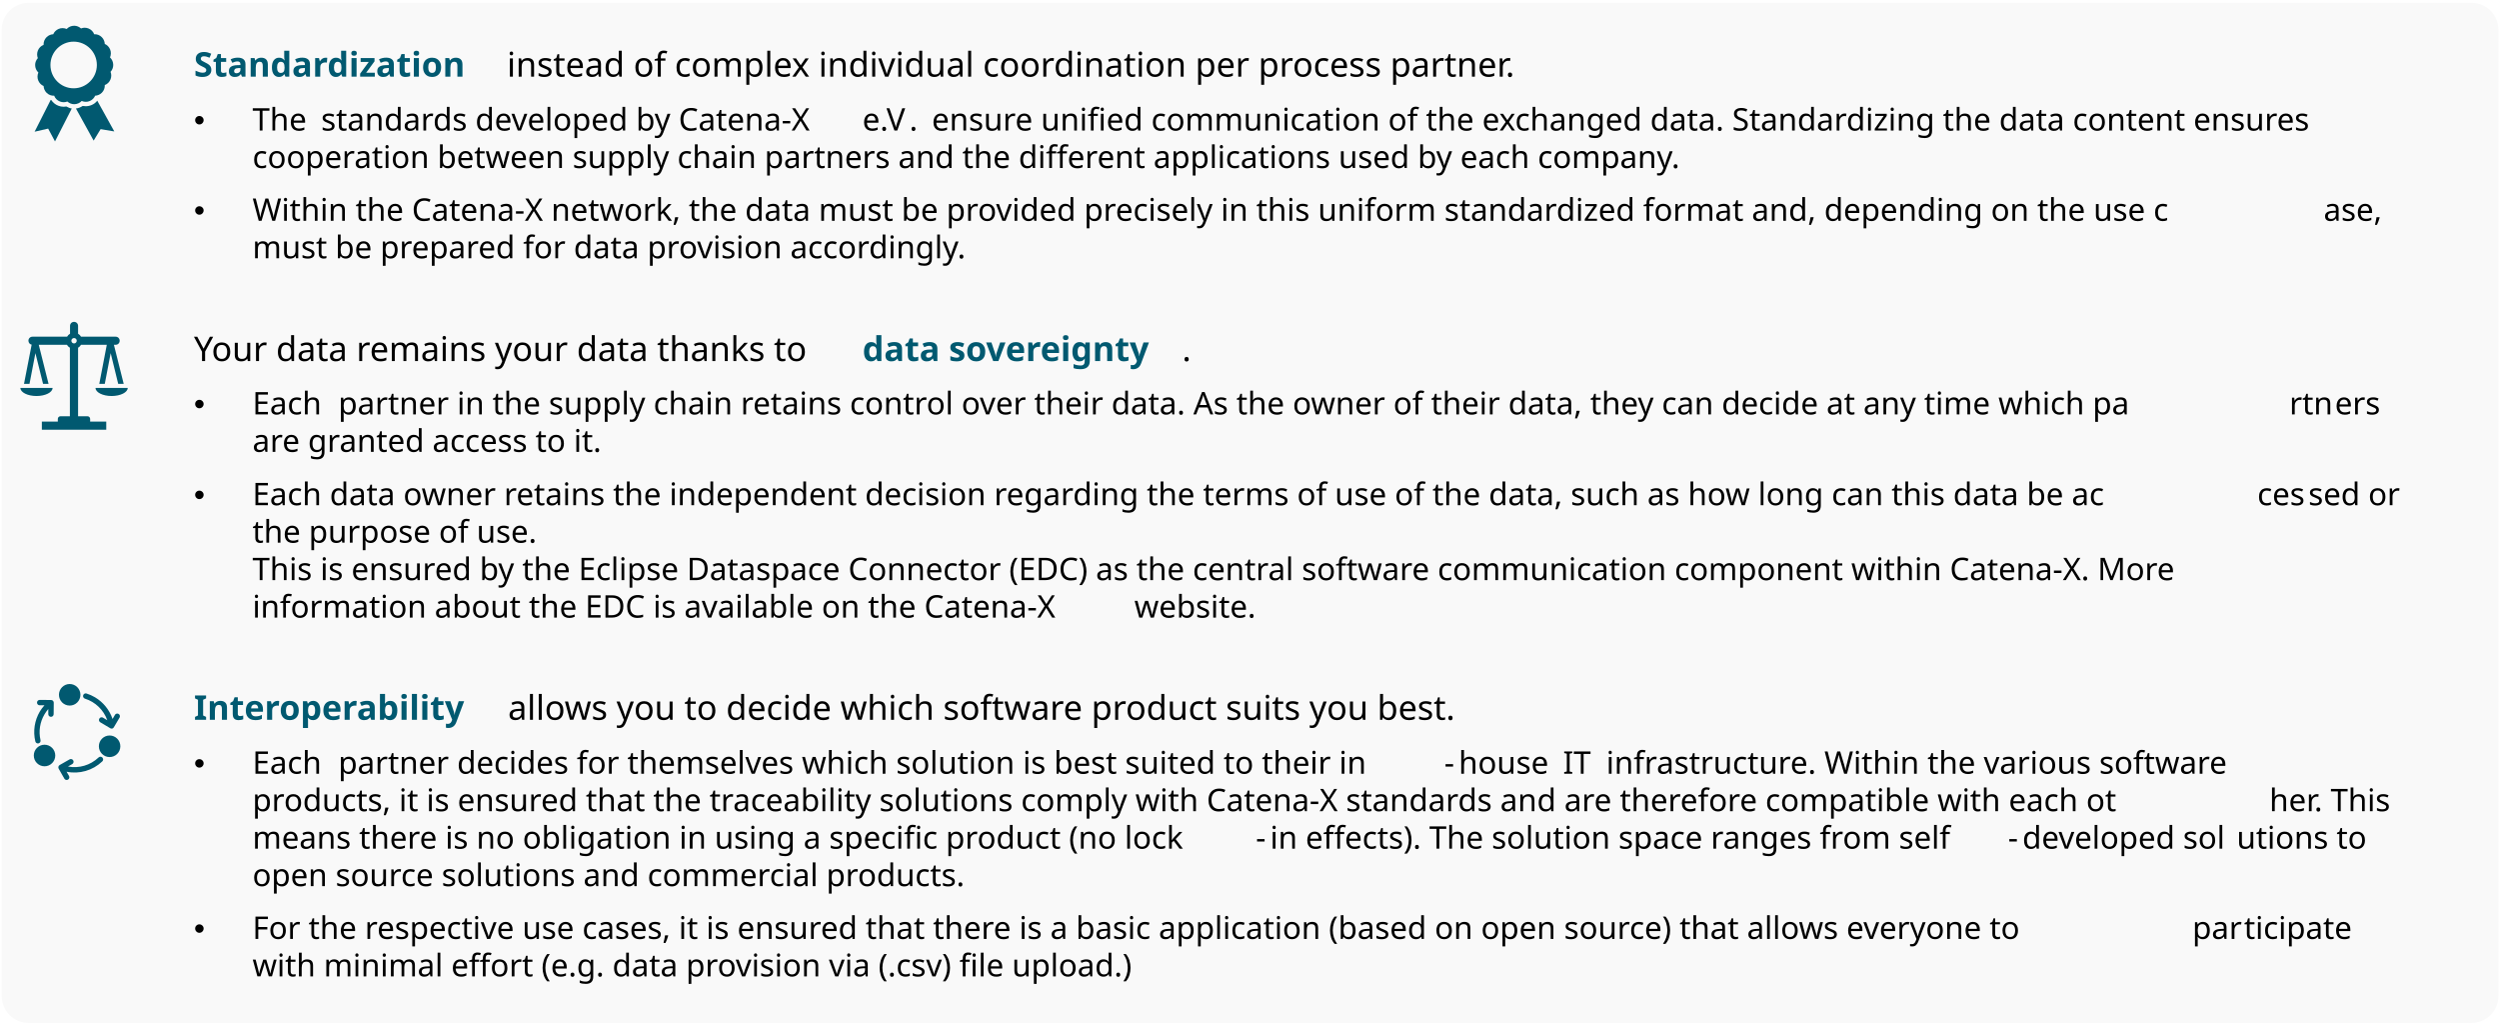
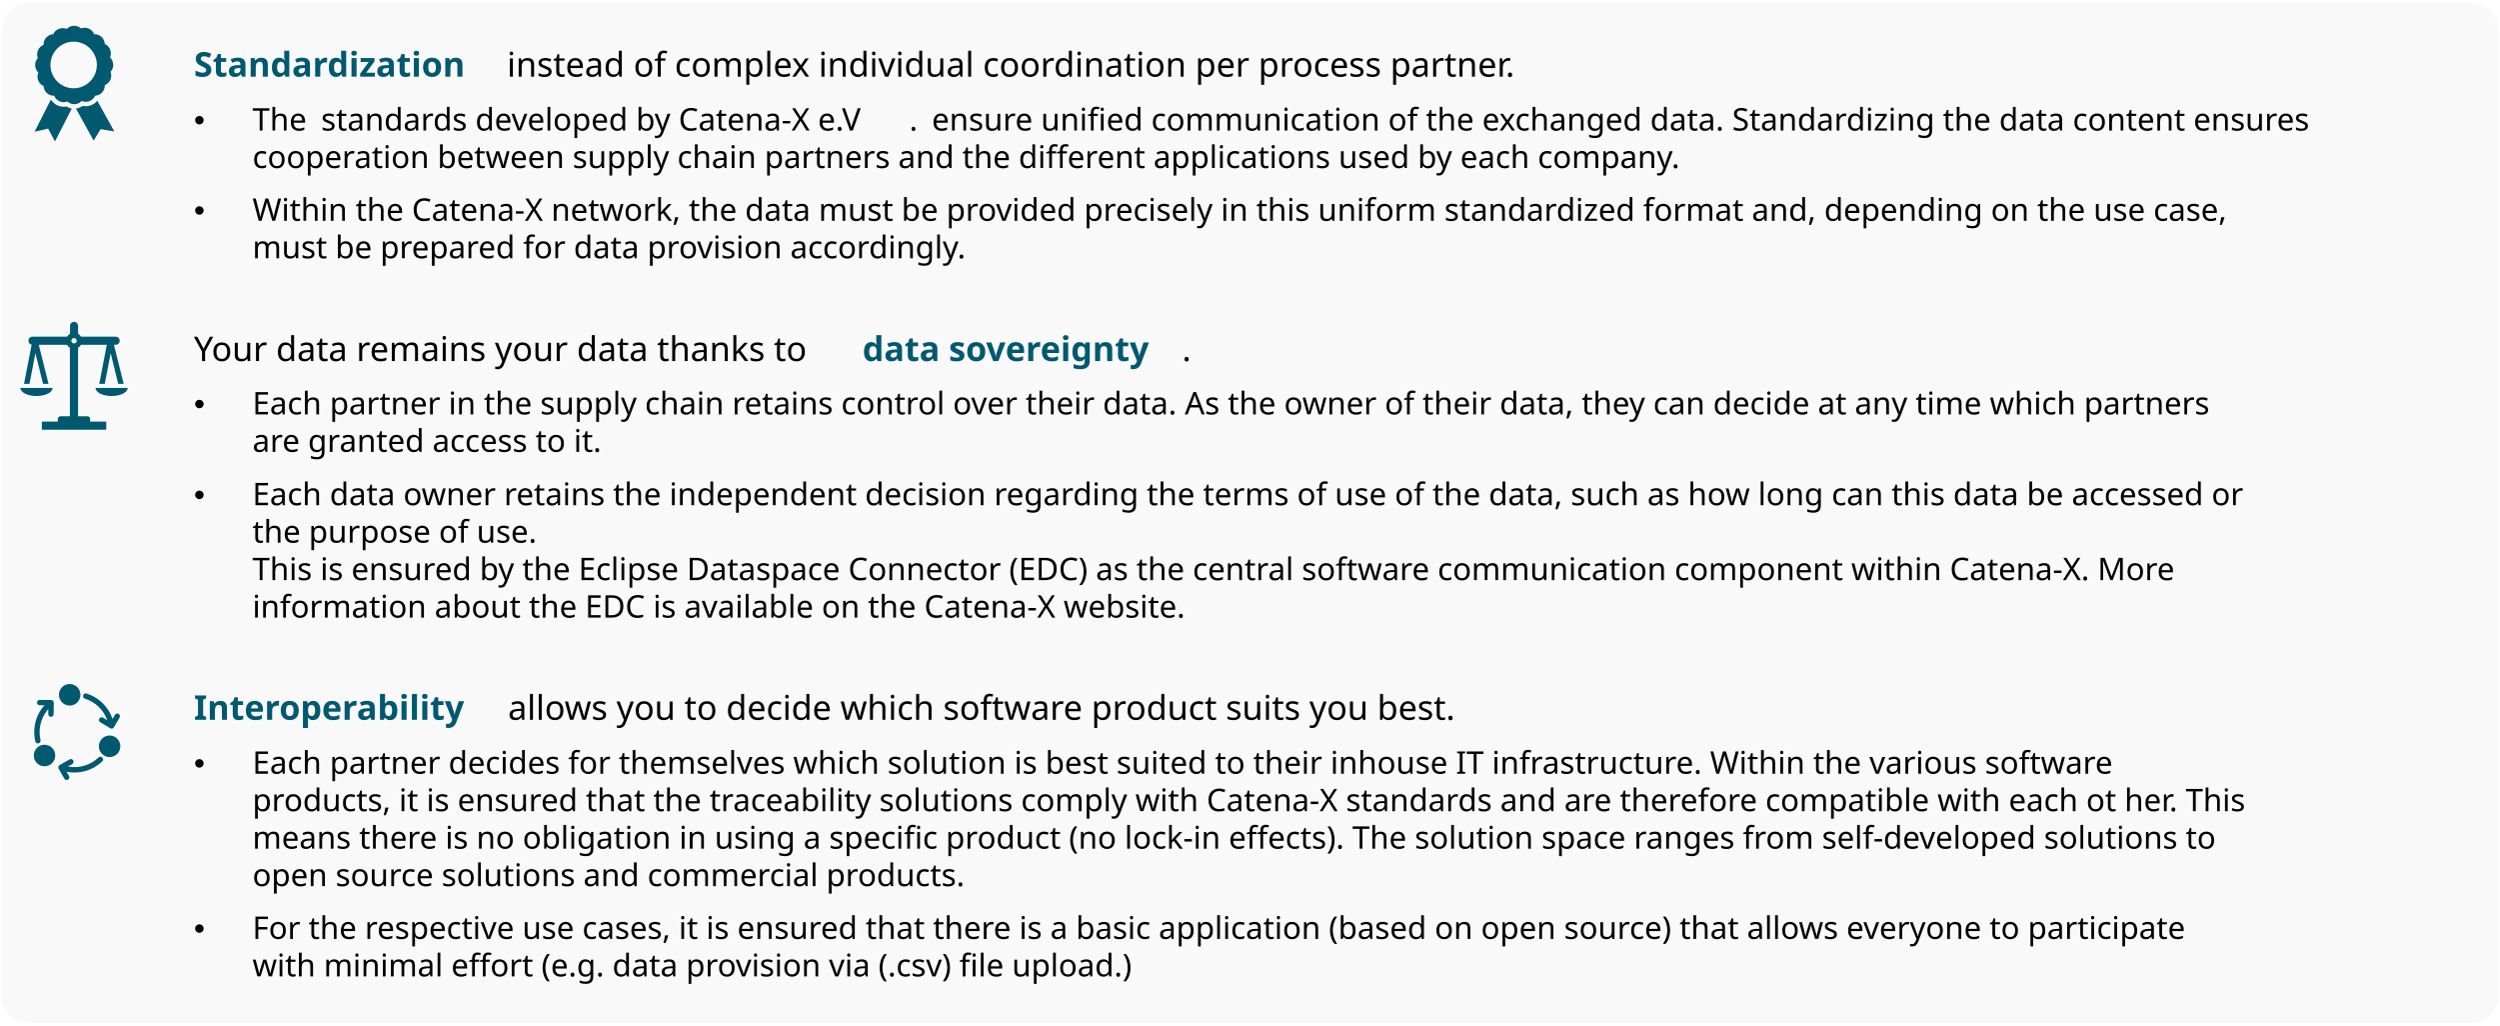
<svg xmlns="http://www.w3.org/2000/svg" width="4404" height="1806" xml:space="preserve" overflow="hidden">
  <g clip-path="url(#clip0)" transform="translate(-18 -334)">
-     <path d="M21 386.407C21 360.225 42.225 339 68.407 339L4373.59 339C4399.77 339 4421 360.225 4421 386.407L4421 2088.59C4421 2114.78 4399.77 2136 4373.59 2136L68.407 2136C42.225 2136 21 2114.78 21 2088.59Z" fill="#F9F9F9" fill-rule="evenodd" fill-opacity="1" />
-     <text fill="#015970" fill-opacity="1" font-family="Verdana,Verdana_MSFontService,sans-serif" font-style="normal" font-variant="normal" font-weight="700" font-stretch="normal" font-size="60" text-anchor="start" direction="ltr" writing-mode="lr-tb" unicode-bidi="normal" text-decoration="none" transform="matrix(1 0 0 1 359.762 469)">Standardization</text>
-     <text fill="#000000" fill-opacity="1" font-family="Verdana,Verdana_MSFontService,sans-serif" font-style="normal" font-variant="normal" font-weight="400" font-stretch="normal" font-size="60" text-anchor="start" direction="ltr" writing-mode="lr-tb" unicode-bidi="normal" text-decoration="none" transform="matrix(1 0 0 1 911.481 469)">instead of complex individual coordination per process partner.</text>
-     <text fill="#000000" fill-opacity="1" font-family="Arial,Arial_MSFontService,sans-serif" font-style="normal" font-variant="normal" font-weight="400" font-stretch="normal" font-size="55" text-anchor="start" direction="ltr" writing-mode="lr-tb" unicode-bidi="normal" text-decoration="none" transform="matrix(1 0 0 1 359.762 564)">•</text>
-     <text fill="#000000" fill-opacity="1" font-family="Verdana,Verdana_MSFontService,sans-serif" font-style="normal" font-variant="normal" font-weight="400" font-stretch="normal" font-size="55" text-anchor="start" direction="ltr" writing-mode="lr-tb" unicode-bidi="normal" text-decoration="none" transform="matrix(1 0 0 1 462.887 564)">The </text>
-     <text fill="#000000" fill-opacity="1" font-family="Verdana,Verdana_MSFontService,sans-serif" font-style="normal" font-variant="normal" font-weight="400" font-stretch="normal" font-size="55" text-anchor="start" direction="ltr" writing-mode="lr-tb" unicode-bidi="normal" text-decoration="none" transform="matrix(1 0 0 1 583.773 564)">standards developed by Catena-X </text>
-     <text fill="#000000" fill-opacity="1" font-family="Verdana,Verdana_MSFontService,sans-serif" font-style="normal" font-variant="normal" font-weight="400" font-stretch="normal" font-size="55" text-anchor="start" direction="ltr" writing-mode="lr-tb" unicode-bidi="normal" text-decoration="none" transform="matrix(1 0 0 1 1537.77 564)">e.V</text>
-     <text fill="#000000" fill-opacity="1" font-family="Verdana,Verdana_MSFontService,sans-serif" font-style="normal" font-variant="normal" font-weight="400" font-stretch="normal" font-size="55" text-anchor="start" direction="ltr" writing-mode="lr-tb" unicode-bidi="normal" text-decoration="none" transform="matrix(1 0 0 1 1620.5 564)">.</text>
-     <text fill="#000000" fill-opacity="1" font-family="Verdana,Verdana_MSFontService,sans-serif" font-style="normal" font-variant="normal" font-weight="400" font-stretch="normal" font-size="55" text-anchor="start" direction="ltr" writing-mode="lr-tb" unicode-bidi="normal" text-decoration="none" transform="matrix(1 0 0 1 1660.03 564)">ensure unified communication of the exchanged data. Standardizing the data content ensures </text>
-     <text fill="#000000" fill-opacity="1" font-family="Verdana,Verdana_MSFontService,sans-serif" font-style="normal" font-variant="normal" font-weight="400" font-stretch="normal" font-size="55" text-anchor="start" direction="ltr" writing-mode="lr-tb" unicode-bidi="normal" text-decoration="none" transform="matrix(1 0 0 1 462.887 630)">cooperation between supply chain partners and the different applications used by each company. </text>
-     <text fill="#000000" fill-opacity="1" font-family="Arial,Arial_MSFontService,sans-serif" font-style="normal" font-variant="normal" font-weight="400" font-stretch="normal" font-size="55" text-anchor="start" direction="ltr" writing-mode="lr-tb" unicode-bidi="normal" text-decoration="none" transform="matrix(1 0 0 1 359.762 723)">•</text>
-     <text fill="#000000" fill-opacity="1" font-family="Verdana,Verdana_MSFontService,sans-serif" font-style="normal" font-variant="normal" font-weight="400" font-stretch="normal" font-size="55" text-anchor="start" direction="ltr" writing-mode="lr-tb" unicode-bidi="normal" text-decoration="none" transform="matrix(1 0 0 1 462.887 723)">Within the Catena-X network, the data must be provided precisely in this uniform standardized format and, depending on the use c</text>
-     <text fill="#000000" fill-opacity="1" font-family="Verdana,Verdana_MSFontService,sans-serif" font-style="normal" font-variant="normal" font-weight="400" font-stretch="normal" font-size="55" text-anchor="start" direction="ltr" writing-mode="lr-tb" unicode-bidi="normal" text-decoration="none" transform="matrix(1 0 0 1 4112.92 723)">ase, </text>
-     <text fill="#000000" fill-opacity="1" font-family="Verdana,Verdana_MSFontService,sans-serif" font-style="normal" font-variant="normal" font-weight="400" font-stretch="normal" font-size="55" text-anchor="start" direction="ltr" writing-mode="lr-tb" unicode-bidi="normal" text-decoration="none" transform="matrix(1 0 0 1 462.887 789)">must be prepared for data provision accordingly.</text>
-     <text fill="#000000" fill-opacity="1" font-family="Verdana,Verdana_MSFontService,sans-serif" font-style="normal" font-variant="normal" font-weight="400" font-stretch="normal" font-size="60" text-anchor="start" direction="ltr" writing-mode="lr-tb" unicode-bidi="normal" text-decoration="none" transform="matrix(1 0 0 1 359.762 970)">Your data remains your data thanks to </text>
-     <text fill="#015970" fill-opacity="1" font-family="Verdana,Verdana_MSFontService,sans-serif" font-style="normal" font-variant="normal" font-weight="700" font-stretch="normal" font-size="60" text-anchor="start" direction="ltr" writing-mode="lr-tb" unicode-bidi="normal" text-decoration="none" transform="matrix(1 0 0 1 1537.95 970)">data sovereignty</text>
-     <text fill="#000000" fill-opacity="1" font-family="Verdana,Verdana_MSFontService,sans-serif" font-style="normal" font-variant="normal" font-weight="400" font-stretch="normal" font-size="60" text-anchor="start" direction="ltr" writing-mode="lr-tb" unicode-bidi="normal" text-decoration="none" transform="matrix(1 0 0 1 2101.13 970)">.</text>
-     <text fill="#000000" fill-opacity="1" font-family="Arial,Arial_MSFontService,sans-serif" font-style="normal" font-variant="normal" font-weight="400" font-stretch="normal" font-size="55" text-anchor="start" direction="ltr" writing-mode="lr-tb" unicode-bidi="normal" text-decoration="none" transform="matrix(1 0 0 1 359.762 1064)">•</text>
-     <text fill="#000000" fill-opacity="1" font-family="Verdana,Verdana_MSFontService,sans-serif" font-style="normal" font-variant="normal" font-weight="400" font-stretch="normal" font-size="55" text-anchor="start" direction="ltr" writing-mode="lr-tb" unicode-bidi="normal" text-decoration="none" transform="matrix(1 0 0 1 462.887 1064)">Each </text>
-     <text fill="#000000" fill-opacity="1" font-family="Verdana,Verdana_MSFontService,sans-serif" font-style="normal" font-variant="normal" font-weight="400" font-stretch="normal" font-size="55" text-anchor="start" direction="ltr" writing-mode="lr-tb" unicode-bidi="normal" text-decoration="none" transform="matrix(1 0 0 1 614.137 1064)">partner in the supply chain retains control over their data. As the owner of their data, they can decide at any time which pa</text>
-     <text fill="#000000" fill-opacity="1" font-family="Verdana,Verdana_MSFontService,sans-serif" font-style="normal" font-variant="normal" font-weight="400" font-stretch="normal" font-size="55" text-anchor="start" direction="ltr" writing-mode="lr-tb" unicode-bidi="normal" text-decoration="none" transform="matrix(1 0 0 1 4052.51 1064)">rtn</text>
-     <text fill="#000000" fill-opacity="1" font-family="Verdana,Verdana_MSFontService,sans-serif" font-style="normal" font-variant="normal" font-weight="400" font-stretch="normal" font-size="55" text-anchor="start" direction="ltr" writing-mode="lr-tb" unicode-bidi="normal" text-decoration="none" transform="matrix(1 0 0 1 4132.72 1064)">ers </text>
-     <text fill="#000000" fill-opacity="1" font-family="Verdana,Verdana_MSFontService,sans-serif" font-style="normal" font-variant="normal" font-weight="400" font-stretch="normal" font-size="55" text-anchor="start" direction="ltr" writing-mode="lr-tb" unicode-bidi="normal" text-decoration="none" transform="matrix(1 0 0 1 462.887 1130)">are granted access to it.</text>
-     <text fill="#000000" fill-opacity="1" font-family="Arial,Arial_MSFontService,sans-serif" font-style="normal" font-variant="normal" font-weight="400" font-stretch="normal" font-size="55" text-anchor="start" direction="ltr" writing-mode="lr-tb" unicode-bidi="normal" text-decoration="none" transform="matrix(1 0 0 1 359.762 1224)">•</text>
-     <text fill="#000000" fill-opacity="1" font-family="Verdana,Verdana_MSFontService,sans-serif" font-style="normal" font-variant="normal" font-weight="400" font-stretch="normal" font-size="55" text-anchor="start" direction="ltr" writing-mode="lr-tb" unicode-bidi="normal" text-decoration="none" transform="matrix(1 0 0 1 462.887 1224)">Each data owner retains the independent decision regarding the terms of use of the data, such as how long can this data be ac</text>
-     <text fill="#000000" fill-opacity="1" font-family="Verdana,Verdana_MSFontService,sans-serif" font-style="normal" font-variant="normal" font-weight="400" font-stretch="normal" font-size="55" text-anchor="start" direction="ltr" writing-mode="lr-tb" unicode-bidi="normal" text-decoration="none" transform="matrix(1 0 0 1 3996.06 1224)">ces</text>
-     <text fill="#000000" fill-opacity="1" font-family="Verdana,Verdana_MSFontService,sans-serif" font-style="normal" font-variant="normal" font-weight="400" font-stretch="normal" font-size="55" text-anchor="start" direction="ltr" writing-mode="lr-tb" unicode-bidi="normal" text-decoration="none" transform="matrix(1 0 0 1 4086.01 1224)">sed or </text>
-     <text fill="#000000" fill-opacity="1" font-family="Verdana,Verdana_MSFontService,sans-serif" font-style="normal" font-variant="normal" font-weight="400" font-stretch="normal" font-size="55" text-anchor="start" direction="ltr" writing-mode="lr-tb" unicode-bidi="normal" text-decoration="none" transform="matrix(1 0 0 1 462.887 1290)">the purpose of use. </text>
-     <text fill="#000000" fill-opacity="1" font-family="Verdana,Verdana_MSFontService,sans-serif" font-style="normal" font-variant="normal" font-weight="400" font-stretch="normal" font-size="55" text-anchor="start" direction="ltr" writing-mode="lr-tb" unicode-bidi="normal" text-decoration="none" transform="matrix(1 0 0 1 462.887 1356)">This is ensured by the Eclipse Dataspace Connector (EDC) as the central software communication component within Catena-X. More </text>
-     <text fill="#000000" fill-opacity="1" font-family="Verdana,Verdana_MSFontService,sans-serif" font-style="normal" font-variant="normal" font-weight="400" font-stretch="normal" font-size="55" text-anchor="start" direction="ltr" writing-mode="lr-tb" unicode-bidi="normal" text-decoration="none" transform="matrix(1 0 0 1 462.887 1422)">information about the EDC is available on the Catena-X </text>
-     <text fill="#000000" fill-opacity="1" font-family="Verdana,Verdana_MSFontService,sans-serif" font-style="normal" font-variant="normal" font-weight="400" font-stretch="normal" font-size="55" text-anchor="start" direction="ltr" writing-mode="lr-tb" unicode-bidi="normal" text-decoration="none" transform="matrix(1 0 0 1 2016.98 1422)">website.</text>
-     <text fill="#015970" fill-opacity="1" font-family="Verdana,Verdana_MSFontService,sans-serif" font-style="normal" font-variant="normal" font-weight="700" font-stretch="normal" font-size="60" text-anchor="start" direction="ltr" writing-mode="lr-tb" unicode-bidi="normal" text-decoration="none" transform="matrix(1 0 0 1 359.762 1602)">Interoperability</text>
-     <text fill="#000000" fill-opacity="1" font-family="Verdana,Verdana_MSFontService,sans-serif" font-style="normal" font-variant="normal" font-weight="400" font-stretch="normal" font-size="60" text-anchor="start" direction="ltr" writing-mode="lr-tb" unicode-bidi="normal" text-decoration="none" transform="matrix(1 0 0 1 913.2 1602)">allows you to decide which software product suits you best.</text>
-     <text fill="#000000" fill-opacity="1" font-family="Arial,Arial_MSFontService,sans-serif" font-style="normal" font-variant="normal" font-weight="400" font-stretch="normal" font-size="55" text-anchor="start" direction="ltr" writing-mode="lr-tb" unicode-bidi="normal" text-decoration="none" transform="matrix(1 0 0 1 359.762 1697)">•</text>
-     <text fill="#000000" fill-opacity="1" font-family="Verdana,Verdana_MSFontService,sans-serif" font-style="normal" font-variant="normal" font-weight="400" font-stretch="normal" font-size="55" text-anchor="start" direction="ltr" writing-mode="lr-tb" unicode-bidi="normal" text-decoration="none" transform="matrix(1 0 0 1 462.887 1697)">Each </text>
-     <text fill="#000000" fill-opacity="1" font-family="Verdana,Verdana_MSFontService,sans-serif" font-style="normal" font-variant="normal" font-weight="400" font-stretch="normal" font-size="55" text-anchor="start" direction="ltr" writing-mode="lr-tb" unicode-bidi="normal" text-decoration="none" transform="matrix(1 0 0 1 614.137 1697)">partner decides for themselves which solution is best suited to their in</text>
-     <text fill="#000000" fill-opacity="1" font-family="Verdana,Verdana_MSFontService,sans-serif" font-style="normal" font-variant="normal" font-weight="400" font-stretch="normal" font-size="55" text-anchor="start" direction="ltr" writing-mode="lr-tb" unicode-bidi="normal" text-decoration="none" transform="matrix(1 0 0 1 2563.29 1697)">-</text>
-     <text fill="#000000" fill-opacity="1" font-family="Verdana,Verdana_MSFontService,sans-serif" font-style="normal" font-variant="normal" font-weight="400" font-stretch="normal" font-size="55" text-anchor="start" direction="ltr" writing-mode="lr-tb" unicode-bidi="normal" text-decoration="none" transform="matrix(1 0 0 1 2588.5 1697)">house </text>
-     <text fill="#000000" fill-opacity="1" font-family="Verdana,Verdana_MSFontService,sans-serif" font-style="normal" font-variant="normal" font-weight="400" font-stretch="normal" font-size="55" text-anchor="start" direction="ltr" writing-mode="lr-tb" unicode-bidi="normal" text-decoration="none" transform="matrix(1 0 0 1 2772.41 1697)">IT</text>
-     <text fill="#000000" fill-opacity="1" font-family="Verdana,Verdana_MSFontService,sans-serif" font-style="normal" font-variant="normal" font-weight="400" font-stretch="normal" font-size="55" text-anchor="start" direction="ltr" writing-mode="lr-tb" unicode-bidi="normal" text-decoration="none" transform="matrix(1 0 0 1 2848.6 1697)">infrastructure. Within the various software </text>
-     <text fill="#000000" fill-opacity="1" font-family="Verdana,Verdana_MSFontService,sans-serif" font-style="normal" font-variant="normal" font-weight="400" font-stretch="normal" font-size="55" text-anchor="start" direction="ltr" writing-mode="lr-tb" unicode-bidi="normal" text-decoration="none" transform="matrix(1 0 0 1 462.887 1763)">products, it is ensured that the traceability solutions comply with Catena-X standards and are therefore compatible with each ot</text>
-     <text fill="#000000" fill-opacity="1" font-family="Verdana,Verdana_MSFontService,sans-serif" font-style="normal" font-variant="normal" font-weight="400" font-stretch="normal" font-size="55" text-anchor="start" direction="ltr" writing-mode="lr-tb" unicode-bidi="normal" text-decoration="none" transform="matrix(1 0 0 1 4017.31 1763)">her. This </text>
-     <text fill="#000000" fill-opacity="1" font-family="Verdana,Verdana_MSFontService,sans-serif" font-style="normal" font-variant="normal" font-weight="400" font-stretch="normal" font-size="55" text-anchor="start" direction="ltr" writing-mode="lr-tb" unicode-bidi="normal" text-decoration="none" transform="matrix(1 0 0 1 462.887 1829)">means there is no obligation in using a specific product (no lock</text>
-     <text fill="#000000" fill-opacity="1" font-family="Verdana,Verdana_MSFontService,sans-serif" font-style="normal" font-variant="normal" font-weight="400" font-stretch="normal" font-size="55" text-anchor="start" direction="ltr" writing-mode="lr-tb" unicode-bidi="normal" text-decoration="none" transform="matrix(1 0 0 1 2231.09 1829)">-</text>
-     <text fill="#000000" fill-opacity="1" font-family="Verdana,Verdana_MSFontService,sans-serif" font-style="normal" font-variant="normal" font-weight="400" font-stretch="normal" font-size="55" text-anchor="start" direction="ltr" writing-mode="lr-tb" unicode-bidi="normal" text-decoration="none" transform="matrix(1 0 0 1 2256.3 1829)">in effects). The solution space ranges from self</text>
-     <text fill="#000000" fill-opacity="1" font-family="Verdana,Verdana_MSFontService,sans-serif" font-style="normal" font-variant="normal" font-weight="400" font-stretch="normal" font-size="55" text-anchor="start" direction="ltr" writing-mode="lr-tb" unicode-bidi="normal" text-decoration="none" transform="matrix(1 0 0 1 3556.8 1829)">-</text>
-     <text fill="#000000" fill-opacity="1" font-family="Verdana,Verdana_MSFontService,sans-serif" font-style="normal" font-variant="normal" font-weight="400" font-stretch="normal" font-size="55" text-anchor="start" direction="ltr" writing-mode="lr-tb" unicode-bidi="normal" text-decoration="none" transform="matrix(1 0 0 1 3582.01 1829)">developed sol</text>
-     <text fill="#000000" fill-opacity="1" font-family="Verdana,Verdana_MSFontService,sans-serif" font-style="normal" font-variant="normal" font-weight="400" font-stretch="normal" font-size="55" text-anchor="start" direction="ltr" writing-mode="lr-tb" unicode-bidi="normal" text-decoration="none" transform="matrix(1 0 0 1 3959.65 1829)">utions to </text>
-     <text fill="#000000" fill-opacity="1" font-family="Verdana,Verdana_MSFontService,sans-serif" font-style="normal" font-variant="normal" font-weight="400" font-stretch="normal" font-size="55" text-anchor="start" direction="ltr" writing-mode="lr-tb" unicode-bidi="normal" text-decoration="none" transform="matrix(1 0 0 1 462.887 1895)">open source solutions and commercial products. </text>
-     <text fill="#000000" fill-opacity="1" font-family="Arial,Arial_MSFontService,sans-serif" font-style="normal" font-variant="normal" font-weight="400" font-stretch="normal" font-size="55" text-anchor="start" direction="ltr" writing-mode="lr-tb" unicode-bidi="normal" text-decoration="none" transform="matrix(1 0 0 1 359.762 1988)">•</text>
-     <text fill="#000000" fill-opacity="1" font-family="Verdana,Verdana_MSFontService,sans-serif" font-style="normal" font-variant="normal" font-weight="400" font-stretch="normal" font-size="55" text-anchor="start" direction="ltr" writing-mode="lr-tb" unicode-bidi="normal" text-decoration="none" transform="matrix(1 0 0 1 462.887 1988)">For the respective use cases, it is ensured that there is a basic application (based on open source) that allows everyone to </text>
-     <text fill="#000000" fill-opacity="1" font-family="Verdana,Verdana_MSFontService,sans-serif" font-style="normal" font-variant="normal" font-weight="400" font-stretch="normal" font-size="55" text-anchor="start" direction="ltr" writing-mode="lr-tb" unicode-bidi="normal" text-decoration="none" transform="matrix(1 0 0 1 3881.55 1988)">par</text>
-     <text fill="#000000" fill-opacity="1" font-family="Verdana,Verdana_MSFontService,sans-serif" font-style="normal" font-variant="normal" font-weight="400" font-stretch="normal" font-size="55" text-anchor="start" direction="ltr" writing-mode="lr-tb" unicode-bidi="normal" text-decoration="none" transform="matrix(1 0 0 1 3972.64 1988)">ticipate </text>
-     <text fill="#000000" fill-opacity="1" font-family="Verdana,Verdana_MSFontService,sans-serif" font-style="normal" font-variant="normal" font-weight="400" font-stretch="normal" font-size="55" text-anchor="start" direction="ltr" writing-mode="lr-tb" unicode-bidi="normal" text-decoration="none" transform="matrix(1 0 0 1 462.887 2054)">with minimal effort (e.g. data provision via (.csv) file upload.) </text>
+     <path d="M21 386.407C21 360.225 42.225 339 68.407 339L4373.59 339C4399.77 339 4421 360.225 4421 386.407L4421 2088.59C4421 2114.78 4399.77 2136 4373.59 2136L68.407 2136C42.225 2136 21 2114.78 21 2088.59Z" fill="#F9F9F9" />
+     <text fill="#015970" font-family="Verdana,sans-serif" font-weight="700" font-size="60" transform="translate(359.762 469)">Standardization</text>
+     <text font-family="Verdana,sans-serif" font-weight="400" font-size="60" transform="translate(911.481 469)">instead of complex individual coordination per process partner.</text>
+     <text font-family="Arial,sans-serif" font-weight="400" font-size="55" transform="translate(359.762 564)">•</text>
+     <text font-family="Verdana,sans-serif" font-weight="400" font-size="55" transform="translate(462.887 564)">The </text>
+     <text font-family="Verdana,sans-serif" font-weight="400" font-size="55" transform="translate(583.773 564)">standards developed by Catena-X e.V</text>
+     <text font-family="Verdana,sans-serif" font-weight="400" font-size="55" transform="translate(1620.5 564)">.</text>
+     <text font-family="Verdana,sans-serif" font-weight="400" font-size="55" transform="translate(1660.03 564)">ensure unified communication of the exchanged data. Standardizing the data content ensures </text>
+     <text font-family="Verdana,sans-serif" font-weight="400" font-size="55" transform="translate(462.887 630)">cooperation between supply chain partners and the different applications used by each company. </text>
+     <text font-family="Arial,sans-serif" font-weight="400" font-size="55" transform="translate(359.762 723)">•</text>
+     <text font-family="Verdana,sans-serif" font-weight="400" font-size="55" transform="translate(462.887 723)">Within the Catena-X network, the data must be provided precisely in this uniform standardized format and, depending on the use case, </text>
+     <text font-family="Verdana,sans-serif" font-weight="400" font-size="55" transform="translate(462.887 789)">must be prepared for data provision accordingly.</text>
+     <text font-family="Verdana,sans-serif" font-weight="400" font-size="60" transform="translate(359.762 970)">Your data remains your data thanks to </text>
+     <text fill="#015970" font-family="Verdana,sans-serif" font-weight="700" font-size="60" transform="translate(1537.95 970)">data sovereignty</text>
+     <text font-family="Verdana,sans-serif" font-weight="400" font-size="60" transform="translate(2101.13 970)">.</text>
+     <text font-family="Arial,sans-serif" font-weight="400" font-size="55" transform="translate(359.762 1064)">•</text>
+     <text font-family="Verdana,sans-serif" font-weight="400" font-size="55" transform="translate(462.887 1064)">Each partner in the supply chain retains control over their data. As the owner of their data, they can decide at any time which partners </text>
+     <text font-family="Verdana,sans-serif" font-weight="400" font-size="55" transform="translate(462.887 1130)">are granted access to it.</text>
+     <text font-family="Arial,sans-serif" font-weight="400" font-size="55" transform="translate(359.762 1224)">•</text>
+     <text font-family="Verdana,sans-serif" font-weight="400" font-size="55" transform="translate(462.887 1224)">Each data owner retains the independent decision regarding the terms of use of the data, such as how long can this data be accessed or </text>
+     <text font-family="Verdana,sans-serif" font-weight="400" font-size="55" transform="translate(462.887 1290)">the purpose of use. </text>
+     <text font-family="Verdana,sans-serif" font-weight="400" font-size="55" transform="translate(462.887 1356)">This is ensured by the Eclipse Dataspace Connector (EDC) as the central software communication component within Catena-X. More </text>
+     <text font-family="Verdana,sans-serif" font-weight="400" font-size="55" transform="translate(462.887 1422)">information about the EDC is available on the Catena-X website.</text>
+     <text fill="#015970" font-family="Verdana,sans-serif" font-weight="700" font-size="60" transform="translate(359.762 1602)">Interoperability</text>
+     <text font-family="Verdana,sans-serif" font-weight="400" font-size="60" transform="translate(913.2 1602)">allows you to decide which software product suits you best.</text>
+     <text font-family="Arial,sans-serif" font-weight="400" font-size="55" transform="translate(359.762 1697)">•</text>
+     <text font-family="Verdana,sans-serif" font-weight="400" font-size="55" transform="translate(462.887 1697)">Each partner decides for themselves which solution is best suited to their inhouse IT infrastructure. Within the various software </text>
+     <text font-family="Verdana,sans-serif" font-weight="400" font-size="55" transform="translate(462.887 1763)">products, it is ensured that the traceability solutions comply with Catena-X standards and are therefore compatible with each ot her. This </text>
+     <text font-family="Verdana,sans-serif" font-weight="400" font-size="55" transform="translate(462.887 1829)">means there is no obligation in using a specific product (no lock-in effects). The solution space ranges from self-developed solutions to </text>
+     <text font-family="Verdana,sans-serif" font-weight="400" font-size="55" transform="translate(462.887 1895)">open source solutions and commercial products. </text>
+     <text font-family="Arial,sans-serif" font-weight="400" font-size="55" transform="translate(359.762 1988)">•</text>
+     <text font-family="Verdana,sans-serif" font-weight="400" font-size="55" transform="translate(462.887 1988)">For the respective use cases, it is ensured that there is a basic application (based on open source) that allows everyone to participate </text>
+     <text font-family="Verdana,sans-serif" font-weight="400" font-size="55" transform="translate(462.887 2054)">with minimal effort (e.g. data provision via (.csv) file upload.) </text>
    <g clip-path="url(#clip1)">
      <g clip-path="url(#clip2)">
        <g clip-path="url(#clip3)">
-           <path d="M113.5 47.292C116.101 47.292 118.229 49.42 118.229 52.021 118.229 54.622 116.101 56.75 113.5 56.75 110.899 56.75 108.771 54.622 108.771 52.021 108.771 49.42 110.899 47.292 113.5 47.292ZM141.875 189.167C141.875 186.566 139.747 184.437 137.146 184.437L120.594 184.437 120.594 64.317C122.722 63.134 124.613 61.243 125.796 59.115L171.196 59.115 157.954 127.687 167.649 127.687 178.053 73.775 191.295 127.687 200.989 127.687 183.728 59.115 186.802 59.115C190.822 59.115 193.896 56.041 193.896 52.021 193.896 48.001 190.822 44.927 186.802 44.927L125.796 44.927C124.613 42.799 122.722 40.907 120.594 39.725L120.594 26.01C120.594 21.991 117.52 18.917 113.5 18.917 109.48 18.917 106.406 21.991 106.406 26.01L106.406 39.725C104.278 40.907 102.386 42.799 101.204 44.927L40.198 44.927C36.178 44.927 33.104 48.001 33.104 52.021 33.104 55.331 35.469 58.405 38.779 58.878L25.301 127.687 34.996 127.687 45.4 73.775 58.878 127.687 68.573 127.687 51.311 59.115 100.968 59.115C102.15 61.243 104.042 63.134 106.17 64.317L106.17 184.437 89.618 184.437C87.017 184.437 84.888 186.566 84.888 189.167L84.888 193.896 56.75 193.896 56.75 208.083 170.25 208.083 170.25 193.896 141.875 193.896 141.875 189.167Z" fill="#015970" fill-rule="nonzero" fill-opacity="1" transform="matrix(1 0 0 1.00441 35.0001 882)" />
-           <path d="M75.667 134.781 18.917 134.781C18.917 142.584 31.685 148.969 47.292 148.969 62.898 148.969 75.667 142.584 75.667 134.781Z" fill="#015970" fill-rule="nonzero" fill-opacity="1" transform="matrix(1 0 0 1.00441 35.0001 882)" />
-           <path d="M151.333 134.781C151.333 142.584 164.102 148.969 179.708 148.969 195.314 148.969 208.083 142.584 208.083 134.781L151.333 134.781Z" fill="#015970" fill-rule="nonzero" fill-opacity="1" transform="matrix(1 0 0 1.00441 35.0001 882)" />
+           <path d="M113.5 47.292C116.101 47.292 118.229 49.42 118.229 52.021 118.229 54.622 116.101 56.75 113.5 56.75 110.899 56.75 108.771 54.622 108.771 52.021 108.771 49.42 110.899 47.292 113.5 47.292ZM141.875 189.167C141.875 186.566 139.747 184.437 137.146 184.437L120.594 184.437 120.594 64.317C122.722 63.134 124.613 61.243 125.796 59.115L171.196 59.115 157.954 127.687 167.649 127.687 178.053 73.775 191.295 127.687 200.989 127.687 183.728 59.115 186.802 59.115C190.822 59.115 193.896 56.041 193.896 52.021 193.896 48.001 190.822 44.927 186.802 44.927L125.796 44.927C124.613 42.799 122.722 40.907 120.594 39.725L120.594 26.01C120.594 21.991 117.52 18.917 113.5 18.917 109.48 18.917 106.406 21.991 106.406 26.01L106.406 39.725C104.278 40.907 102.386 42.799 101.204 44.927L40.198 44.927C36.178 44.927 33.104 48.001 33.104 52.021 33.104 55.331 35.469 58.405 38.779 58.878L25.301 127.687 34.996 127.687 45.4 73.775 58.878 127.687 68.573 127.687 51.311 59.115 100.968 59.115C102.15 61.243 104.042 63.134 106.17 64.317L106.17 184.437 89.618 184.437C87.017 184.437 84.888 186.566 84.888 189.167L84.888 193.896 56.75 193.896 56.75 208.083 170.25 208.083 170.25 193.896 141.875 193.896 141.875 189.167Z" fill="#015970" fill-rule="nonzero" transform="matrix(1 0 0 1.00441 35.0001 882)" />
+           <path d="M75.667 134.781 18.917 134.781C18.917 142.584 31.685 148.969 47.292 148.969 62.898 148.969 75.667 142.584 75.667 134.781Z" fill="#015970" fill-rule="nonzero" transform="matrix(1 0 0 1.00441 35.0001 882)" />
+           <path d="M151.333 134.781C151.333 142.584 164.102 148.969 179.708 148.969 195.314 148.969 208.083 142.584 208.083 134.781L151.333 134.781Z" fill="#015970" fill-rule="nonzero" transform="matrix(1 0 0 1.00441 35.0001 882)" />
        </g>
      </g>
    </g>
    <g clip-path="url(#clip4)">
      <g clip-path="url(#clip5)">
        <g clip-path="url(#clip6)">
-           <path d="M132.677 55.497C151.006 61.256 165.588 75.253 172.094 93.33L164.811 89.003C162.661 87.52 159.716 88.062 158.234 90.213 156.751 92.363 157.293 95.308 159.444 96.79 159.646 96.93 159.86 97.054 160.082 97.161L176.634 106.974C177.473 107.646 178.515 108.013 179.59 108.014L179.708 108.014 180.087 108.014 180.276 108.014 180.654 108.014C181.866 107.699 182.903 106.917 183.539 105.839L193.896 88.412C195.025 86.057 194.032 83.232 191.677 82.103 189.578 81.096 187.059 81.766 185.738 83.683L181.363 91.131C175.897 75.159 164.903 61.665 150.364 53.085 145.672 50.324 140.682 48.102 135.491 46.464 132.996 45.687 130.344 47.079 129.567 49.574 128.79 52.068 130.182 54.72 132.677 55.497Z" fill="#015970" fill-rule="nonzero" fill-opacity="1" transform="matrix(1 0 0 1.00441 35.0001 1509)" />
-           <path d="M45.258 130.43C45.763 132.567 47.673 134.076 49.869 134.072 50.236 134.07 50.601 134.022 50.957 133.93 53.456 133.29 54.982 130.765 54.385 128.255 50.781 112.789 53.324 96.528 61.479 82.902 63.367 79.706 65.536 76.683 67.958 73.87L68.1 74.011 68.1 82.666C68.1 85.278 70.217 87.395 72.829 87.395 75.441 87.395 77.558 85.278 77.558 82.666L77.748 62.614C77.748 60.002 75.63 57.885 73.018 57.885L52.943 57.696C50.331 57.696 48.214 59.813 48.214 62.425 48.214 65.037 50.331 67.154 52.943 67.154L61.337 67.154C58.287 70.513 55.563 74.156 53.203 78.031 43.846 93.802 40.997 112.595 45.258 130.43Z" fill="#015970" fill-rule="nonzero" fill-opacity="1" transform="matrix(1 0 0 1.00441 35.0001 1509)" />
-           <path d="M156.583 158.782C142.208 172.343 122.204 178.19 102.788 174.506L102.788 174.506 110.308 170.25C112.573 168.944 113.352 166.049 112.046 163.783 110.74 161.517 107.844 160.739 105.579 162.045L88.199 171.905C85.927 173.195 85.132 176.081 86.421 178.353 86.422 178.355 86.424 178.358 86.425 178.36L96.38 195.787C97.686 198.06 100.587 198.843 102.859 197.537 105.132 196.231 105.915 193.331 104.609 191.058L100.377 183.681C122.992 188.233 146.408 181.503 163.156 165.639 165.124 163.922 165.328 160.934 163.611 158.966 161.894 156.998 158.906 156.795 156.938 158.512 156.84 158.598 156.745 158.688 156.654 158.782Z" fill="#015970" fill-rule="nonzero" fill-opacity="1" transform="matrix(1 0 0 1.00441 35.0001 1509)" />
-           <path d="M80.396 155.211C80.396 165.659 71.927 174.128 61.479 174.128 51.032 174.128 42.562 165.659 42.562 155.211 42.562 144.764 51.032 136.295 61.479 136.295 71.927 136.295 80.396 144.764 80.396 155.211Z" fill="#015970" fill-rule="nonzero" fill-opacity="1" transform="matrix(1 0 0 1.00441 35.0001 1509)" />
-           <path d="M195.078 139.037C195.078 149.485 186.609 157.954 176.161 157.954 165.714 157.954 157.245 149.485 157.245 139.037 157.245 128.59 165.714 120.121 176.161 120.121 186.609 120.121 195.078 128.59 195.078 139.037Z" fill="#015970" fill-rule="nonzero" fill-opacity="1" transform="matrix(1 0 0 1.00441 35.0001 1509)" />
-           <path d="M124.732 48.734C124.732 59.181 116.262 67.651 105.815 67.651 95.368 67.651 86.898 59.181 86.898 48.734 86.898 38.287 95.368 29.817 105.815 29.817 116.262 29.817 124.732 38.287 124.732 48.734Z" fill="#015970" fill-rule="nonzero" fill-opacity="1" transform="matrix(1 0 0 1.00441 35.0001 1509)" />
+           <path d="M132.677 55.497C151.006 61.256 165.588 75.253 172.094 93.33L164.811 89.003C162.661 87.52 159.716 88.062 158.234 90.213 156.751 92.363 157.293 95.308 159.444 96.79 159.646 96.93 159.86 97.054 160.082 97.161L176.634 106.974C177.473 107.646 178.515 108.013 179.59 108.014L179.708 108.014 180.087 108.014 180.276 108.014 180.654 108.014C181.866 107.699 182.903 106.917 183.539 105.839L193.896 88.412C195.025 86.057 194.032 83.232 191.677 82.103 189.578 81.096 187.059 81.766 185.738 83.683L181.363 91.131C175.897 75.159 164.903 61.665 150.364 53.085 145.672 50.324 140.682 48.102 135.491 46.464 132.996 45.687 130.344 47.079 129.567 49.574 128.79 52.068 130.182 54.72 132.677 55.497Z" fill="#015970" fill-rule="nonzero" transform="matrix(1 0 0 1.00441 35.0001 1509)" />
+           <path d="M45.258 130.43C45.763 132.567 47.673 134.076 49.869 134.072 50.236 134.07 50.601 134.022 50.957 133.93 53.456 133.29 54.982 130.765 54.385 128.255 50.781 112.789 53.324 96.528 61.479 82.902 63.367 79.706 65.536 76.683 67.958 73.87L68.1 74.011 68.1 82.666C68.1 85.278 70.217 87.395 72.829 87.395 75.441 87.395 77.558 85.278 77.558 82.666L77.748 62.614C77.748 60.002 75.63 57.885 73.018 57.885L52.943 57.696C50.331 57.696 48.214 59.813 48.214 62.425 48.214 65.037 50.331 67.154 52.943 67.154L61.337 67.154C58.287 70.513 55.563 74.156 53.203 78.031 43.846 93.802 40.997 112.595 45.258 130.43Z" fill="#015970" fill-rule="nonzero" transform="matrix(1 0 0 1.00441 35.0001 1509)" />
+           <path d="M156.583 158.782C142.208 172.343 122.204 178.19 102.788 174.506L102.788 174.506 110.308 170.25C112.573 168.944 113.352 166.049 112.046 163.783 110.74 161.517 107.844 160.739 105.579 162.045L88.199 171.905C85.927 173.195 85.132 176.081 86.421 178.353 86.422 178.355 86.424 178.358 86.425 178.36L96.38 195.787C97.686 198.06 100.587 198.843 102.859 197.537 105.132 196.231 105.915 193.331 104.609 191.058L100.377 183.681C122.992 188.233 146.408 181.503 163.156 165.639 165.124 163.922 165.328 160.934 163.611 158.966 161.894 156.998 158.906 156.795 156.938 158.512 156.84 158.598 156.745 158.688 156.654 158.782Z" fill="#015970" fill-rule="nonzero" transform="matrix(1 0 0 1.00441 35.0001 1509)" />
+           <path d="M80.396 155.211C80.396 165.659 71.927 174.128 61.479 174.128 51.032 174.128 42.562 165.659 42.562 155.211 42.562 144.764 51.032 136.295 61.479 136.295 71.927 136.295 80.396 144.764 80.396 155.211Z" fill="#015970" fill-rule="nonzero" transform="matrix(1 0 0 1.00441 35.0001 1509)" />
+           <path d="M195.078 139.037C195.078 149.485 186.609 157.954 176.161 157.954 165.714 157.954 157.245 149.485 157.245 139.037 157.245 128.59 165.714 120.121 176.161 120.121 186.609 120.121 195.078 128.59 195.078 139.037Z" fill="#015970" fill-rule="nonzero" transform="matrix(1 0 0 1.00441 35.0001 1509)" />
+           <path d="M124.732 48.734C124.732 59.181 116.262 67.651 105.815 67.651 95.368 67.651 86.898 59.181 86.898 48.734 86.898 38.287 95.368 29.817 105.815 29.817 116.262 29.817 124.732 38.287 124.732 48.734Z" fill="#015970" fill-rule="nonzero" transform="matrix(1 0 0 1.00441 35.0001 1509)" />
        </g>
      </g>
    </g>
    <g clip-path="url(#clip7)">
      <g clip-path="url(#clip8)">
        <g clip-path="url(#clip9)">
-           <path d="M95.056 154.407C91.746 154.407 88.672 153.698 85.598 152.516 80.632 150.624 76.376 147.077 73.302 142.584 73.066 142.584 72.593 142.348 72.356 142.348L43.981 198.152 67.864 192.713 79.923 215.177 109.48 157.481C106.17 157.008 102.859 155.59 100.022 153.934 98.367 154.171 96.711 154.407 95.056 154.407Z" fill="#015970" fill-rule="nonzero" fill-opacity="1" transform="matrix(1 0 0 1.00441 35.0001 367)" />
-           <path d="M144.476 151.333C141.166 152.752 137.619 153.461 134.072 153.461 132.18 153.461 130.525 153.225 128.633 152.988 125.086 155.353 121.067 157.008 116.81 157.481L148.023 213.758 160.319 193.659 184.437 197.679 154.407 143.767C151.806 147.077 148.496 149.678 144.476 151.333Z" fill="#015970" fill-rule="nonzero" fill-opacity="1" transform="matrix(1 0 0 1.00441 35.0001 367)" />
-           <path d="M112.791 122.012C90.327 122.012 71.883 103.805 71.883 81.105 71.883 58.405 90.327 40.198 112.791 40.198 135.254 40.198 153.698 58.405 153.698 81.105 153.698 103.805 135.254 122.012 112.791 122.012ZM182.546 81.105C182.546 75.903 180.418 71.174 176.871 67.864 178.762 63.371 178.999 58.169 176.871 53.44 174.979 49.183 171.669 45.873 167.649 44.218 167.412 39.961 165.757 35.705 162.447 32.395 158.663 28.611 153.934 26.956 148.969 27.193 147.313 22.7 143.767 18.917 138.801 17.025 134.545 15.37 129.816 15.37 125.796 17.025 122.485 14.188 118.466 12.296 113.736 12.296 108.534 12.296 103.805 14.424 100.495 17.971 96.002 16.079 90.8 15.843 86.071 17.971 81.814 19.863 78.504 23.173 76.849 27.193 72.593 27.429 68.336 29.084 65.026 32.395 61.243 36.178 59.587 40.907 59.824 45.873 55.331 47.528 51.548 51.075 49.656 56.041 48.001 60.297 48.001 65.026 49.656 69.046 46.819 72.356 44.927 76.376 44.927 81.105 44.927 86.307 47.055 91.036 50.602 94.347 48.71 98.84 48.474 104.042 50.602 108.771 52.494 113.027 55.804 116.337 59.824 117.993 60.06 122.249 61.716 126.505 65.026 129.816 68.809 133.599 73.538 135.254 78.504 135.018 80.159 139.51 83.706 143.294 88.672 145.185 92.928 146.841 97.657 146.841 101.677 145.185 104.987 148.023 109.007 149.915 113.736 149.915 118.938 149.915 123.668 147.786 126.978 144.24 131.471 146.131 136.673 146.368 141.402 144.24 145.658 142.348 148.969 139.037 150.624 135.018 154.88 134.781 159.136 133.126 162.447 129.816 166.23 126.032 167.885 121.303 167.649 116.337 172.142 114.682 175.925 111.135 177.817 106.17 179.472 101.913 179.472 97.184 177.817 93.165 180.654 90.091 182.546 85.834 182.546 81.105Z" fill="#015970" fill-rule="nonzero" fill-opacity="1" transform="matrix(1 0 0 1.00441 35.0001 367)" />
+           <path d="M95.056 154.407C91.746 154.407 88.672 153.698 85.598 152.516 80.632 150.624 76.376 147.077 73.302 142.584 73.066 142.584 72.593 142.348 72.356 142.348L43.981 198.152 67.864 192.713 79.923 215.177 109.48 157.481C106.17 157.008 102.859 155.59 100.022 153.934 98.367 154.171 96.711 154.407 95.056 154.407Z" fill="#015970" fill-rule="nonzero" transform="matrix(1 0 0 1.00441 35.0001 367)" />
+           <path d="M144.476 151.333C141.166 152.752 137.619 153.461 134.072 153.461 132.18 153.461 130.525 153.225 128.633 152.988 125.086 155.353 121.067 157.008 116.81 157.481L148.023 213.758 160.319 193.659 184.437 197.679 154.407 143.767C151.806 147.077 148.496 149.678 144.476 151.333Z" fill="#015970" fill-rule="nonzero" transform="matrix(1 0 0 1.00441 35.0001 367)" />
+           <path d="M112.791 122.012C90.327 122.012 71.883 103.805 71.883 81.105 71.883 58.405 90.327 40.198 112.791 40.198 135.254 40.198 153.698 58.405 153.698 81.105 153.698 103.805 135.254 122.012 112.791 122.012ZM182.546 81.105C182.546 75.903 180.418 71.174 176.871 67.864 178.762 63.371 178.999 58.169 176.871 53.44 174.979 49.183 171.669 45.873 167.649 44.218 167.412 39.961 165.757 35.705 162.447 32.395 158.663 28.611 153.934 26.956 148.969 27.193 147.313 22.7 143.767 18.917 138.801 17.025 134.545 15.37 129.816 15.37 125.796 17.025 122.485 14.188 118.466 12.296 113.736 12.296 108.534 12.296 103.805 14.424 100.495 17.971 96.002 16.079 90.8 15.843 86.071 17.971 81.814 19.863 78.504 23.173 76.849 27.193 72.593 27.429 68.336 29.084 65.026 32.395 61.243 36.178 59.587 40.907 59.824 45.873 55.331 47.528 51.548 51.075 49.656 56.041 48.001 60.297 48.001 65.026 49.656 69.046 46.819 72.356 44.927 76.376 44.927 81.105 44.927 86.307 47.055 91.036 50.602 94.347 48.71 98.84 48.474 104.042 50.602 108.771 52.494 113.027 55.804 116.337 59.824 117.993 60.06 122.249 61.716 126.505 65.026 129.816 68.809 133.599 73.538 135.254 78.504 135.018 80.159 139.51 83.706 143.294 88.672 145.185 92.928 146.841 97.657 146.841 101.677 145.185 104.987 148.023 109.007 149.915 113.736 149.915 118.938 149.915 123.668 147.786 126.978 144.24 131.471 146.131 136.673 146.368 141.402 144.24 145.658 142.348 148.969 139.037 150.624 135.018 154.88 134.781 159.136 133.126 162.447 129.816 166.23 126.032 167.885 121.303 167.649 116.337 172.142 114.682 175.925 111.135 177.817 106.17 179.472 101.913 179.472 97.184 177.817 93.165 180.654 90.091 182.546 85.834 182.546 81.105Z" fill="#015970" fill-rule="nonzero" transform="matrix(1 0 0 1.00441 35.0001 367)" />
        </g>
      </g>
    </g>
  </g>
</svg>
